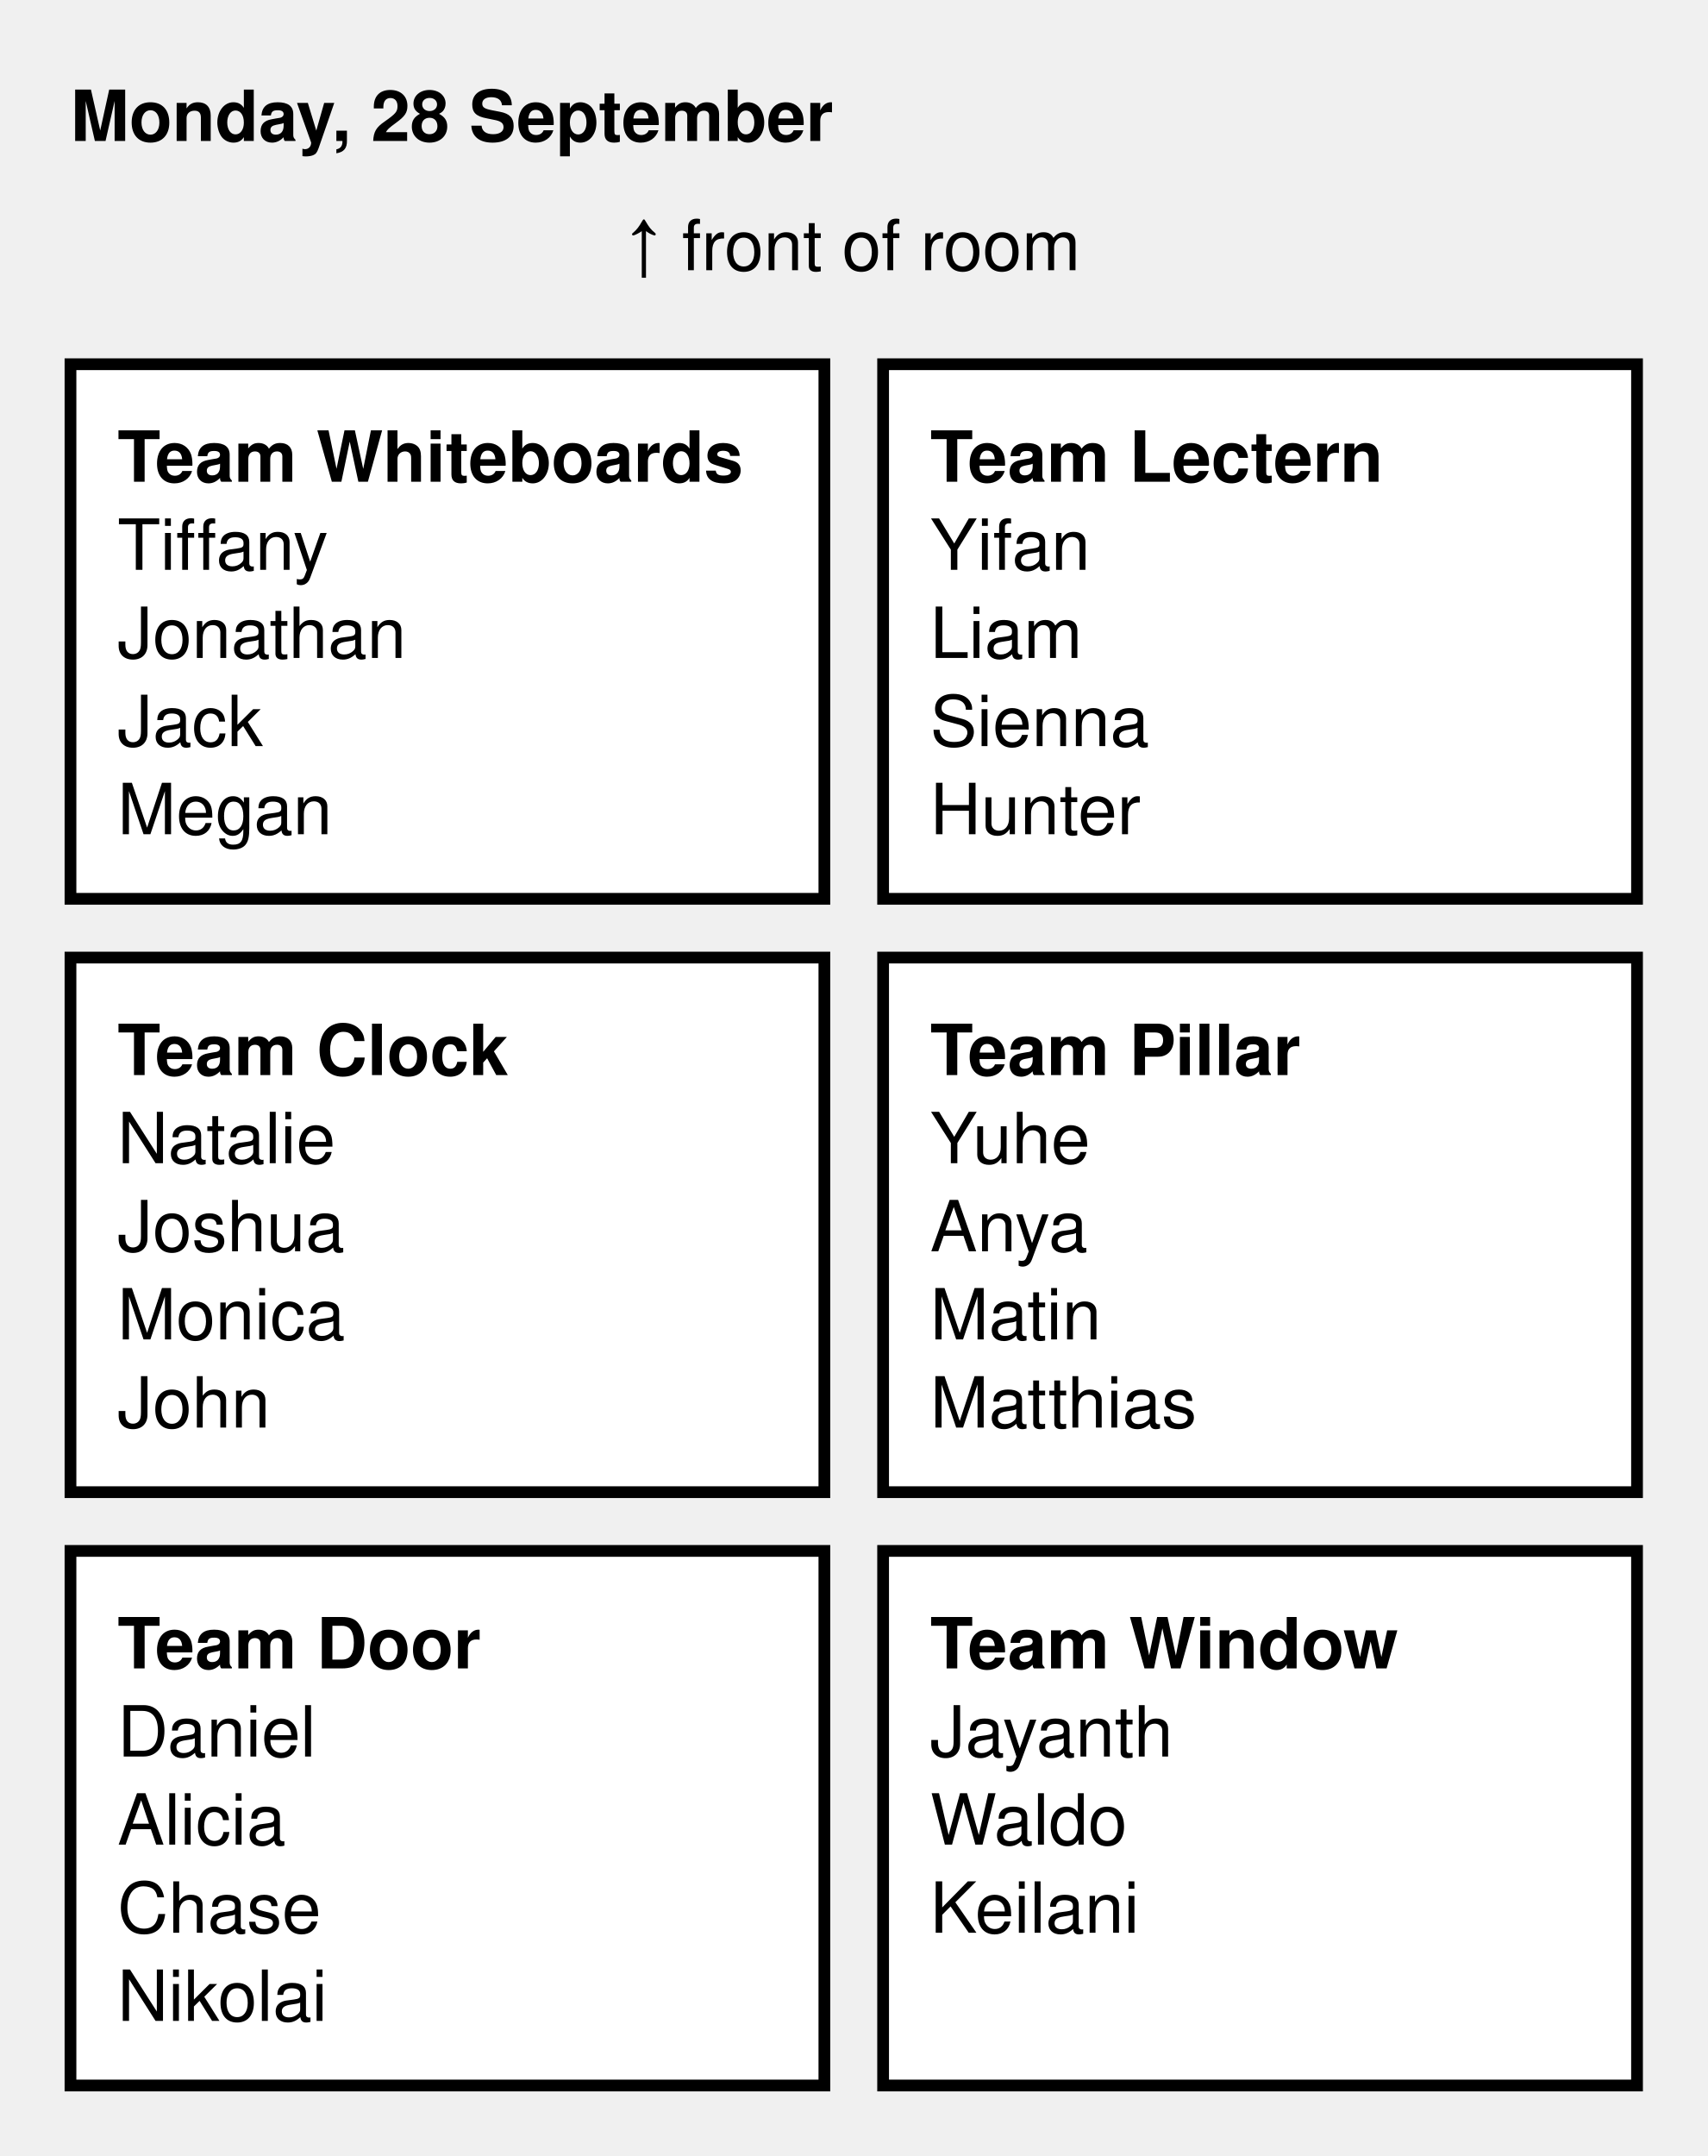
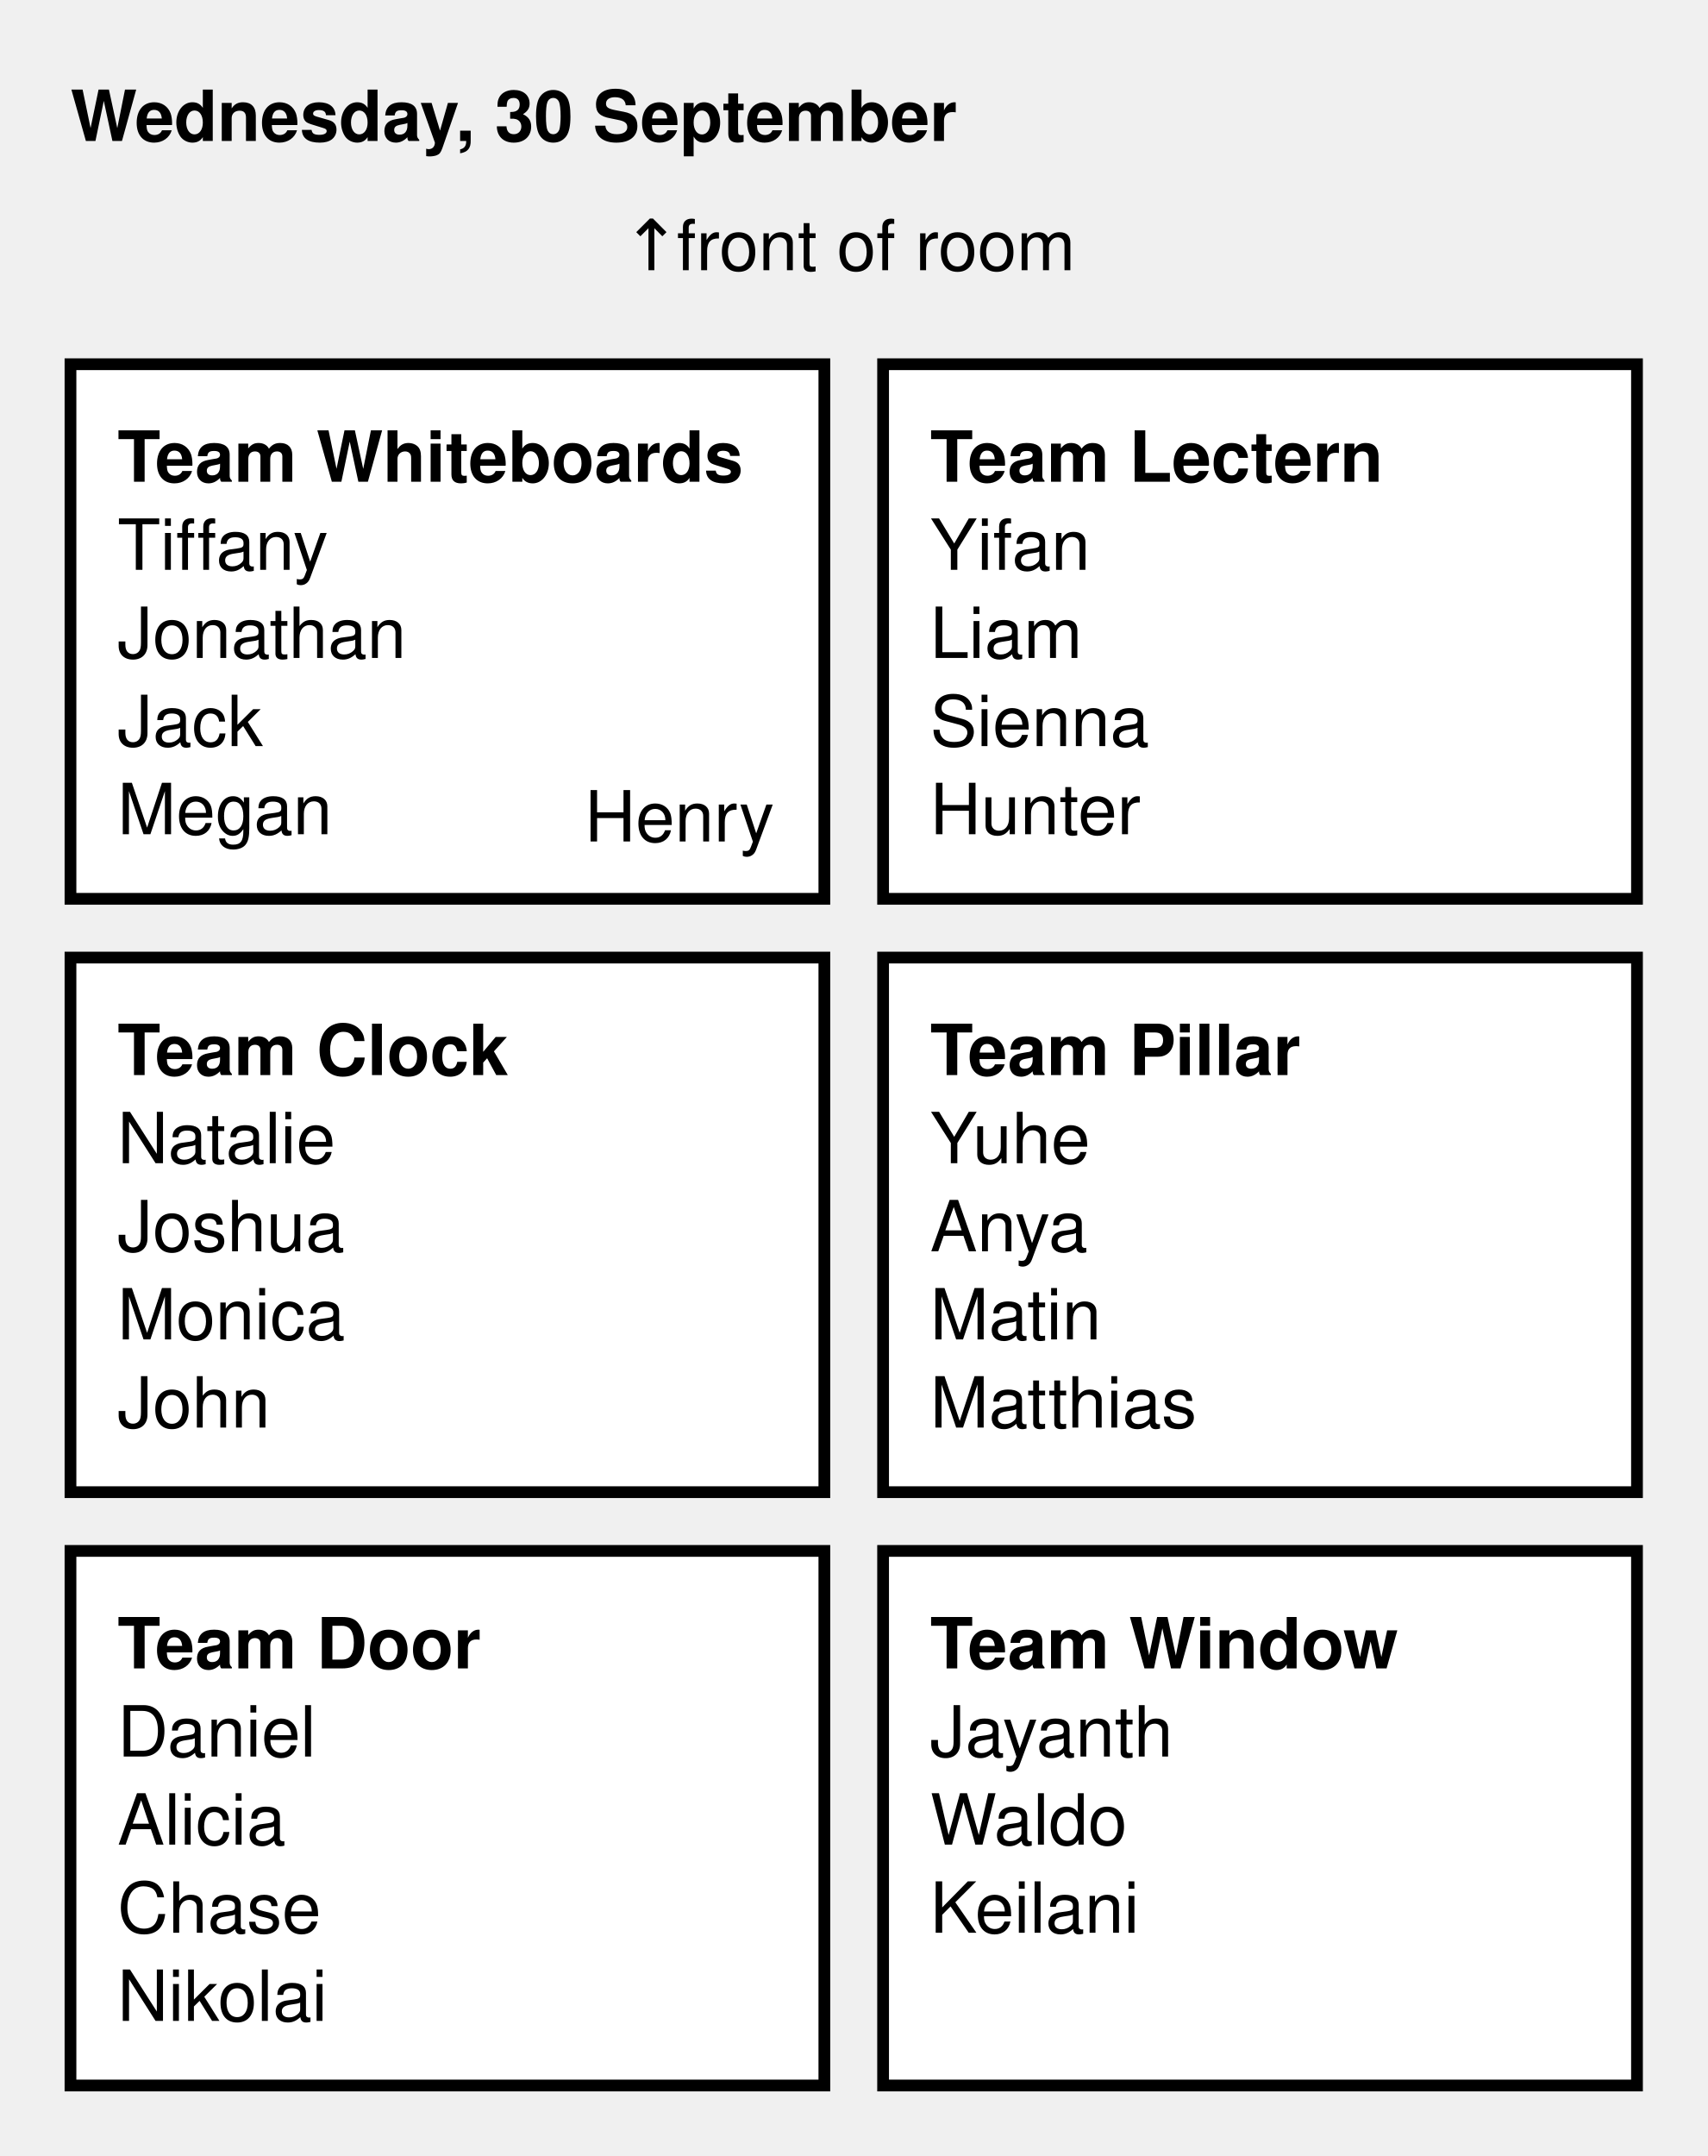
- <svg xmlns="http://www.w3.org/2000/svg" viewBox="0 0 290.726 367" role="img" aria-label="Seating chart for Monday, 28 September: 6 groups of 3 to 4, arranged as in the room." font-family="Helvetica, Arial, sans-serif" font-size="12" fill="#000000">
-   <text x="12" y="24" font-weight="bold">Monday, 28 September</text>
-   <text x="145.363" y="46" text-anchor="middle">↑ front of room</text>
-   <rect x="12" y="62" width="128.363" height="91" fill="#ffffff" stroke="#000000" stroke-width="2" />
-   <text x="20" y="82" font-weight="bold">Team Whiteboards</text>
-   <text x="20" y="97">Tiffany</text>
-   <text x="20" y="112">Jonathan</text>
-   <text x="20" y="127">Jack</text>
-   <text x="20" y="142">Megan</text>
-   <rect x="150.363" y="62" width="128.363" height="91" fill="#ffffff" stroke="#000000" stroke-width="2" />
-   <text x="158.363" y="82" font-weight="bold">Team Lectern</text>
-   <text x="158.363" y="97">Yifan</text>
-   <text x="158.363" y="112">Liam</text>
-   <text x="158.363" y="127">Sienna</text>
-   <text x="158.363" y="142">Hunter</text>
-   <rect x="12" y="163" width="128.363" height="91" fill="#ffffff" stroke="#000000" stroke-width="2" />
-   <text x="20" y="183" font-weight="bold">Team Clock</text>
-   <text x="20" y="198">Natalie</text>
-   <text x="20" y="213">Joshua</text>
-   <text x="20" y="228">Monica</text>
-   <text x="20" y="243">John</text>
-   <rect x="150.363" y="163" width="128.363" height="91" fill="#ffffff" stroke="#000000" stroke-width="2" />
-   <text x="158.363" y="183" font-weight="bold">Team Pillar</text>
-   <text x="158.363" y="198">Yuhe</text>
-   <text x="158.363" y="213">Anya</text>
-   <text x="158.363" y="228">Matin</text>
-   <text x="158.363" y="243">Matthias</text>
-   <rect x="12" y="264" width="128.363" height="91" fill="#ffffff" stroke="#000000" stroke-width="2" />
-   <text x="20" y="284" font-weight="bold">Team Door</text>
-   <text x="20" y="299">Daniel</text>
-   <text x="20" y="314">Alicia</text>
-   <text x="20" y="329">Chase</text>
-   <text x="20" y="344">Nikolai</text>
-   <rect x="150.363" y="264" width="128.363" height="91" fill="#ffffff" stroke="#000000" stroke-width="2" />
-   <text x="158.363" y="284" font-weight="bold">Team Window</text>
-   <text x="158.363" y="299">Jayanth</text>
-   <text x="158.363" y="314">Waldo</text>
-   <text x="158.363" y="329">Keilani</text>
+ <svg xmlns="http://www.w3.org/2000/svg" id="Layer_1" version="1.1" viewBox="0 0 290.73 367">
+   <defs>
+     <style>
+       .st0, .st1 {
+         font-family: Helvetica, Helvetica;
+       }
+ 
+       .st0, .st2, .st3 {
+         font-size: 12px;
+         isolation: isolate;
+       }
+ 
+       .st4 {
+         font-family: MyriadPro-Regular, 'Myriad Pro';
+       }
+ 
+       .st5 {
+         fill: #fff;
+         stroke: #000;
+         stroke-width: 2px;
+       }
+ 
+       .st3 {
+         font-family: Helvetica-Bold, Helvetica;
+         font-weight: 700;
+       }
+     </style>
+   </defs>
+   <text class="st3" transform="translate(12 24)">
+     <tspan x="0" y="0">Wednesday, 30 September</tspan>
+   </text>
+   <text class="st2" transform="translate(105.88 46)">
+     <tspan class="st4" x="0" y="0">↑</tspan>
+     <tspan class="st1" x="6" y="0" xml:space="preserve"> front of room</tspan>
+   </text>
+   <rect class="st5" x="12" y="62" width="128.36" height="91" />
+   <text class="st3" transform="translate(20 82)">
+     <tspan x="0" y="0">Team Whiteboards</tspan>
+   </text>
+   <text class="st0" transform="translate(20 97)">
+     <tspan x="0" y="0">Tiffany</tspan>
+   </text>
+   <text class="st0" transform="translate(20 112)">
+     <tspan x="0" y="0">Jonathan</tspan>
+   </text>
+   <text class="st0" transform="translate(20 127)">
+     <tspan x="0" y="0">Jack</tspan>
+   </text>
+   <text class="st0" transform="translate(20 142)">
+     <tspan x="0" y="0">Megan</tspan>
+   </text>
+   <rect class="st5" x="150.36" y="62" width="128.36" height="91" />
+   <text class="st3" transform="translate(158.36 82)">
+     <tspan x="0" y="0">Team Lectern</tspan>
+   </text>
+   <text class="st0" transform="translate(158.36 97)">
+     <tspan x="0" y="0">Yifan</tspan>
+   </text>
+   <text class="st0" transform="translate(158.36 112)">
+     <tspan x="0" y="0">Liam</tspan>
+   </text>
+   <text class="st0" transform="translate(158.36 127)">
+     <tspan x="0" y="0">Sienna</tspan>
+   </text>
+   <text class="st0" transform="translate(158.36 142)">
+     <tspan x="0" y="0">Hunter</tspan>
+   </text>
+   <rect class="st5" x="12" y="163" width="128.36" height="91" />
+   <text class="st3" transform="translate(20 183)">
+     <tspan x="0" y="0">Team Clock</tspan>
+   </text>
+   <text class="st0" transform="translate(20 198)">
+     <tspan x="0" y="0">Natalie</tspan>
+   </text>
+   <text class="st0" transform="translate(20 213)">
+     <tspan x="0" y="0">Joshua</tspan>
+   </text>
+   <text class="st0" transform="translate(20 228)">
+     <tspan x="0" y="0">Monica</tspan>
+   </text>
+   <text class="st0" transform="translate(20 243)">
+     <tspan x="0" y="0">John</tspan>
+   </text>
+   <rect class="st5" x="150.36" y="163" width="128.36" height="91" />
+   <text class="st3" transform="translate(158.36 183)">
+     <tspan x="0" y="0">Team Pillar</tspan>
+   </text>
+   <text class="st0" transform="translate(158.36 198)">
+     <tspan x="0" y="0">Yuhe</tspan>
+   </text>
+   <text class="st0" transform="translate(158.36 213)">
+     <tspan x="0" y="0">Anya</tspan>
+   </text>
+   <text class="st0" transform="translate(158.36 228)">
+     <tspan x="0" y="0">Matin</tspan>
+   </text>
+   <text class="st0" transform="translate(158.36 243)">
+     <tspan x="0" y="0">Matthias</tspan>
+   </text>
+   <rect class="st5" x="12" y="264" width="128.36" height="91" />
+   <text class="st3" transform="translate(20 284)">
+     <tspan x="0" y="0">Team Door</tspan>
+   </text>
+   <text class="st0" transform="translate(20 299)">
+     <tspan x="0" y="0">Daniel</tspan>
+   </text>
+   <text class="st0" transform="translate(20 314)">
+     <tspan x="0" y="0">Alicia</tspan>
+   </text>
+   <text class="st0" transform="translate(20 329)">
+     <tspan x="0" y="0">Chase</tspan>
+   </text>
+   <text class="st0" transform="translate(20 344)">
+     <tspan x="0" y="0">Nikolai</tspan>
+   </text>
+   <rect class="st5" x="150.36" y="264" width="128.36" height="91" />
+   <text class="st3" transform="translate(158.36 284)">
+     <tspan x="0" y="0">Team Window</tspan>
+   </text>
+   <text class="st0" transform="translate(158.36 299)">
+     <tspan x="0" y="0">Jayanth</tspan>
+   </text>
+   <text class="st0" transform="translate(158.36 314)">
+     <tspan x="0" y="0">Waldo</tspan>
+   </text>
+   <text class="st0" transform="translate(158.36 329)">
+     <tspan x="0" y="0">Keilani</tspan>
+   </text>
+   <text class="st0" transform="translate(99.55 143.24)">
+     <tspan x="0" y="0">Henry</tspan>
+   </text>
</svg>
